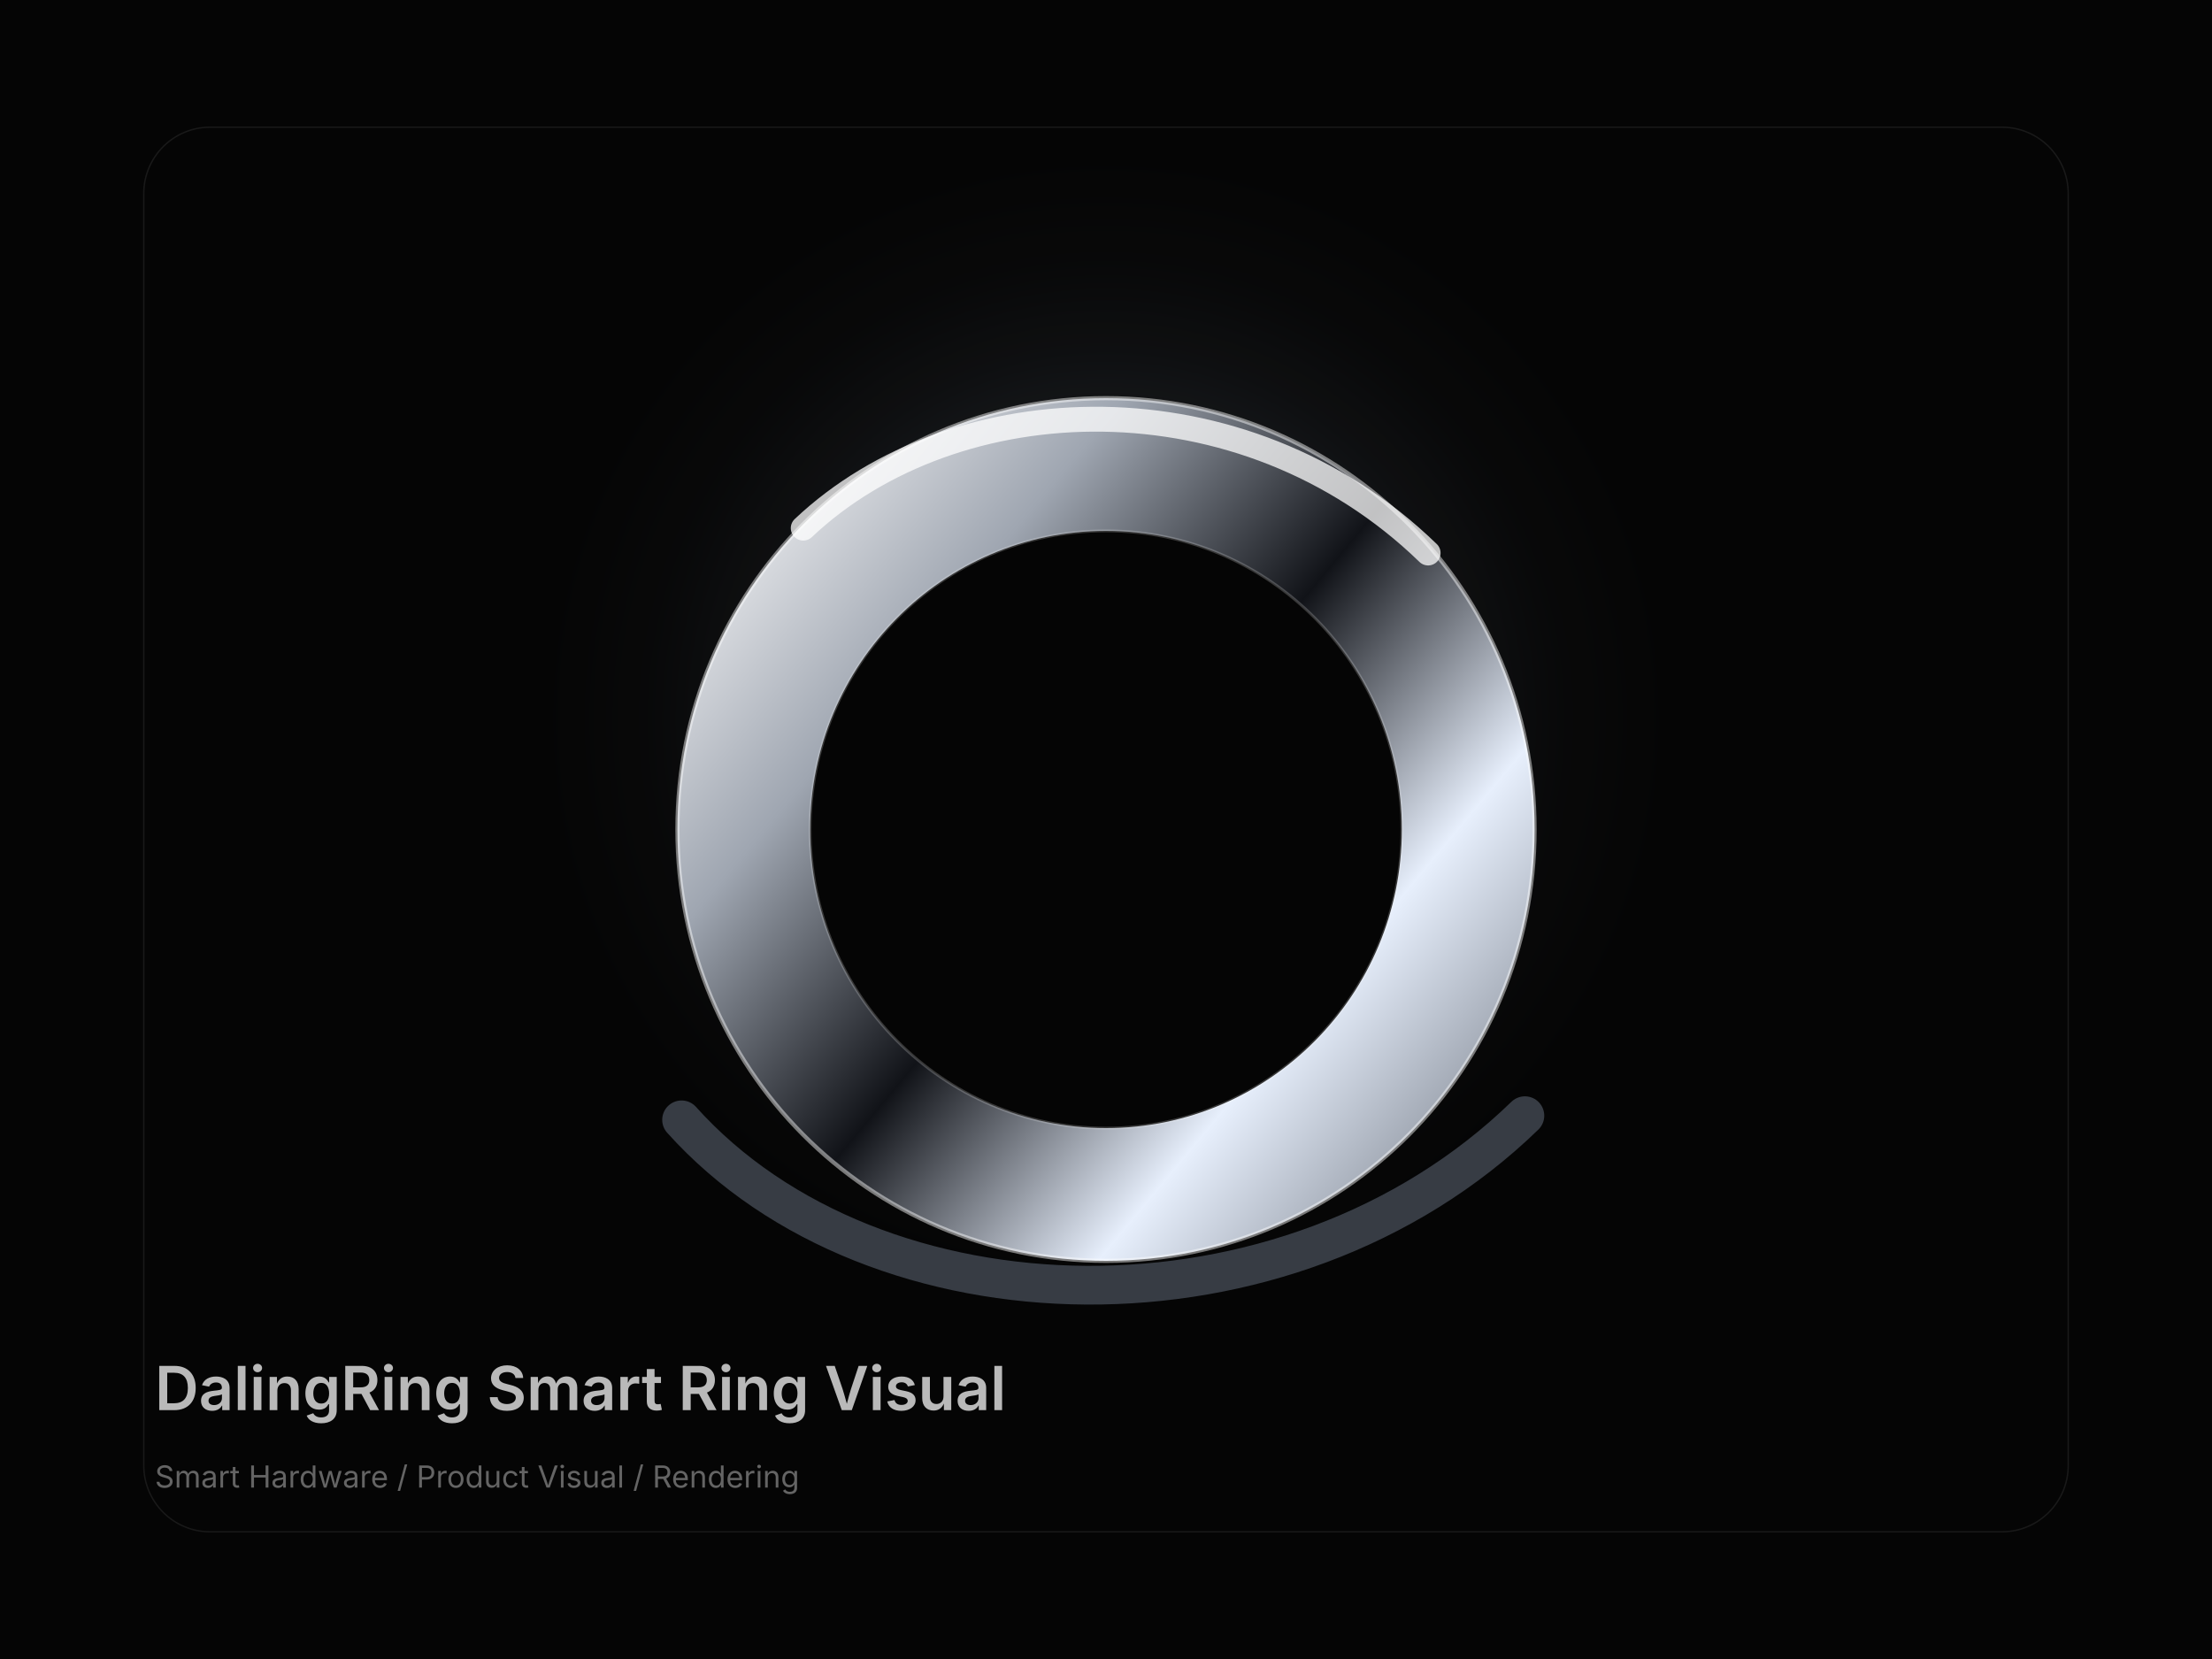
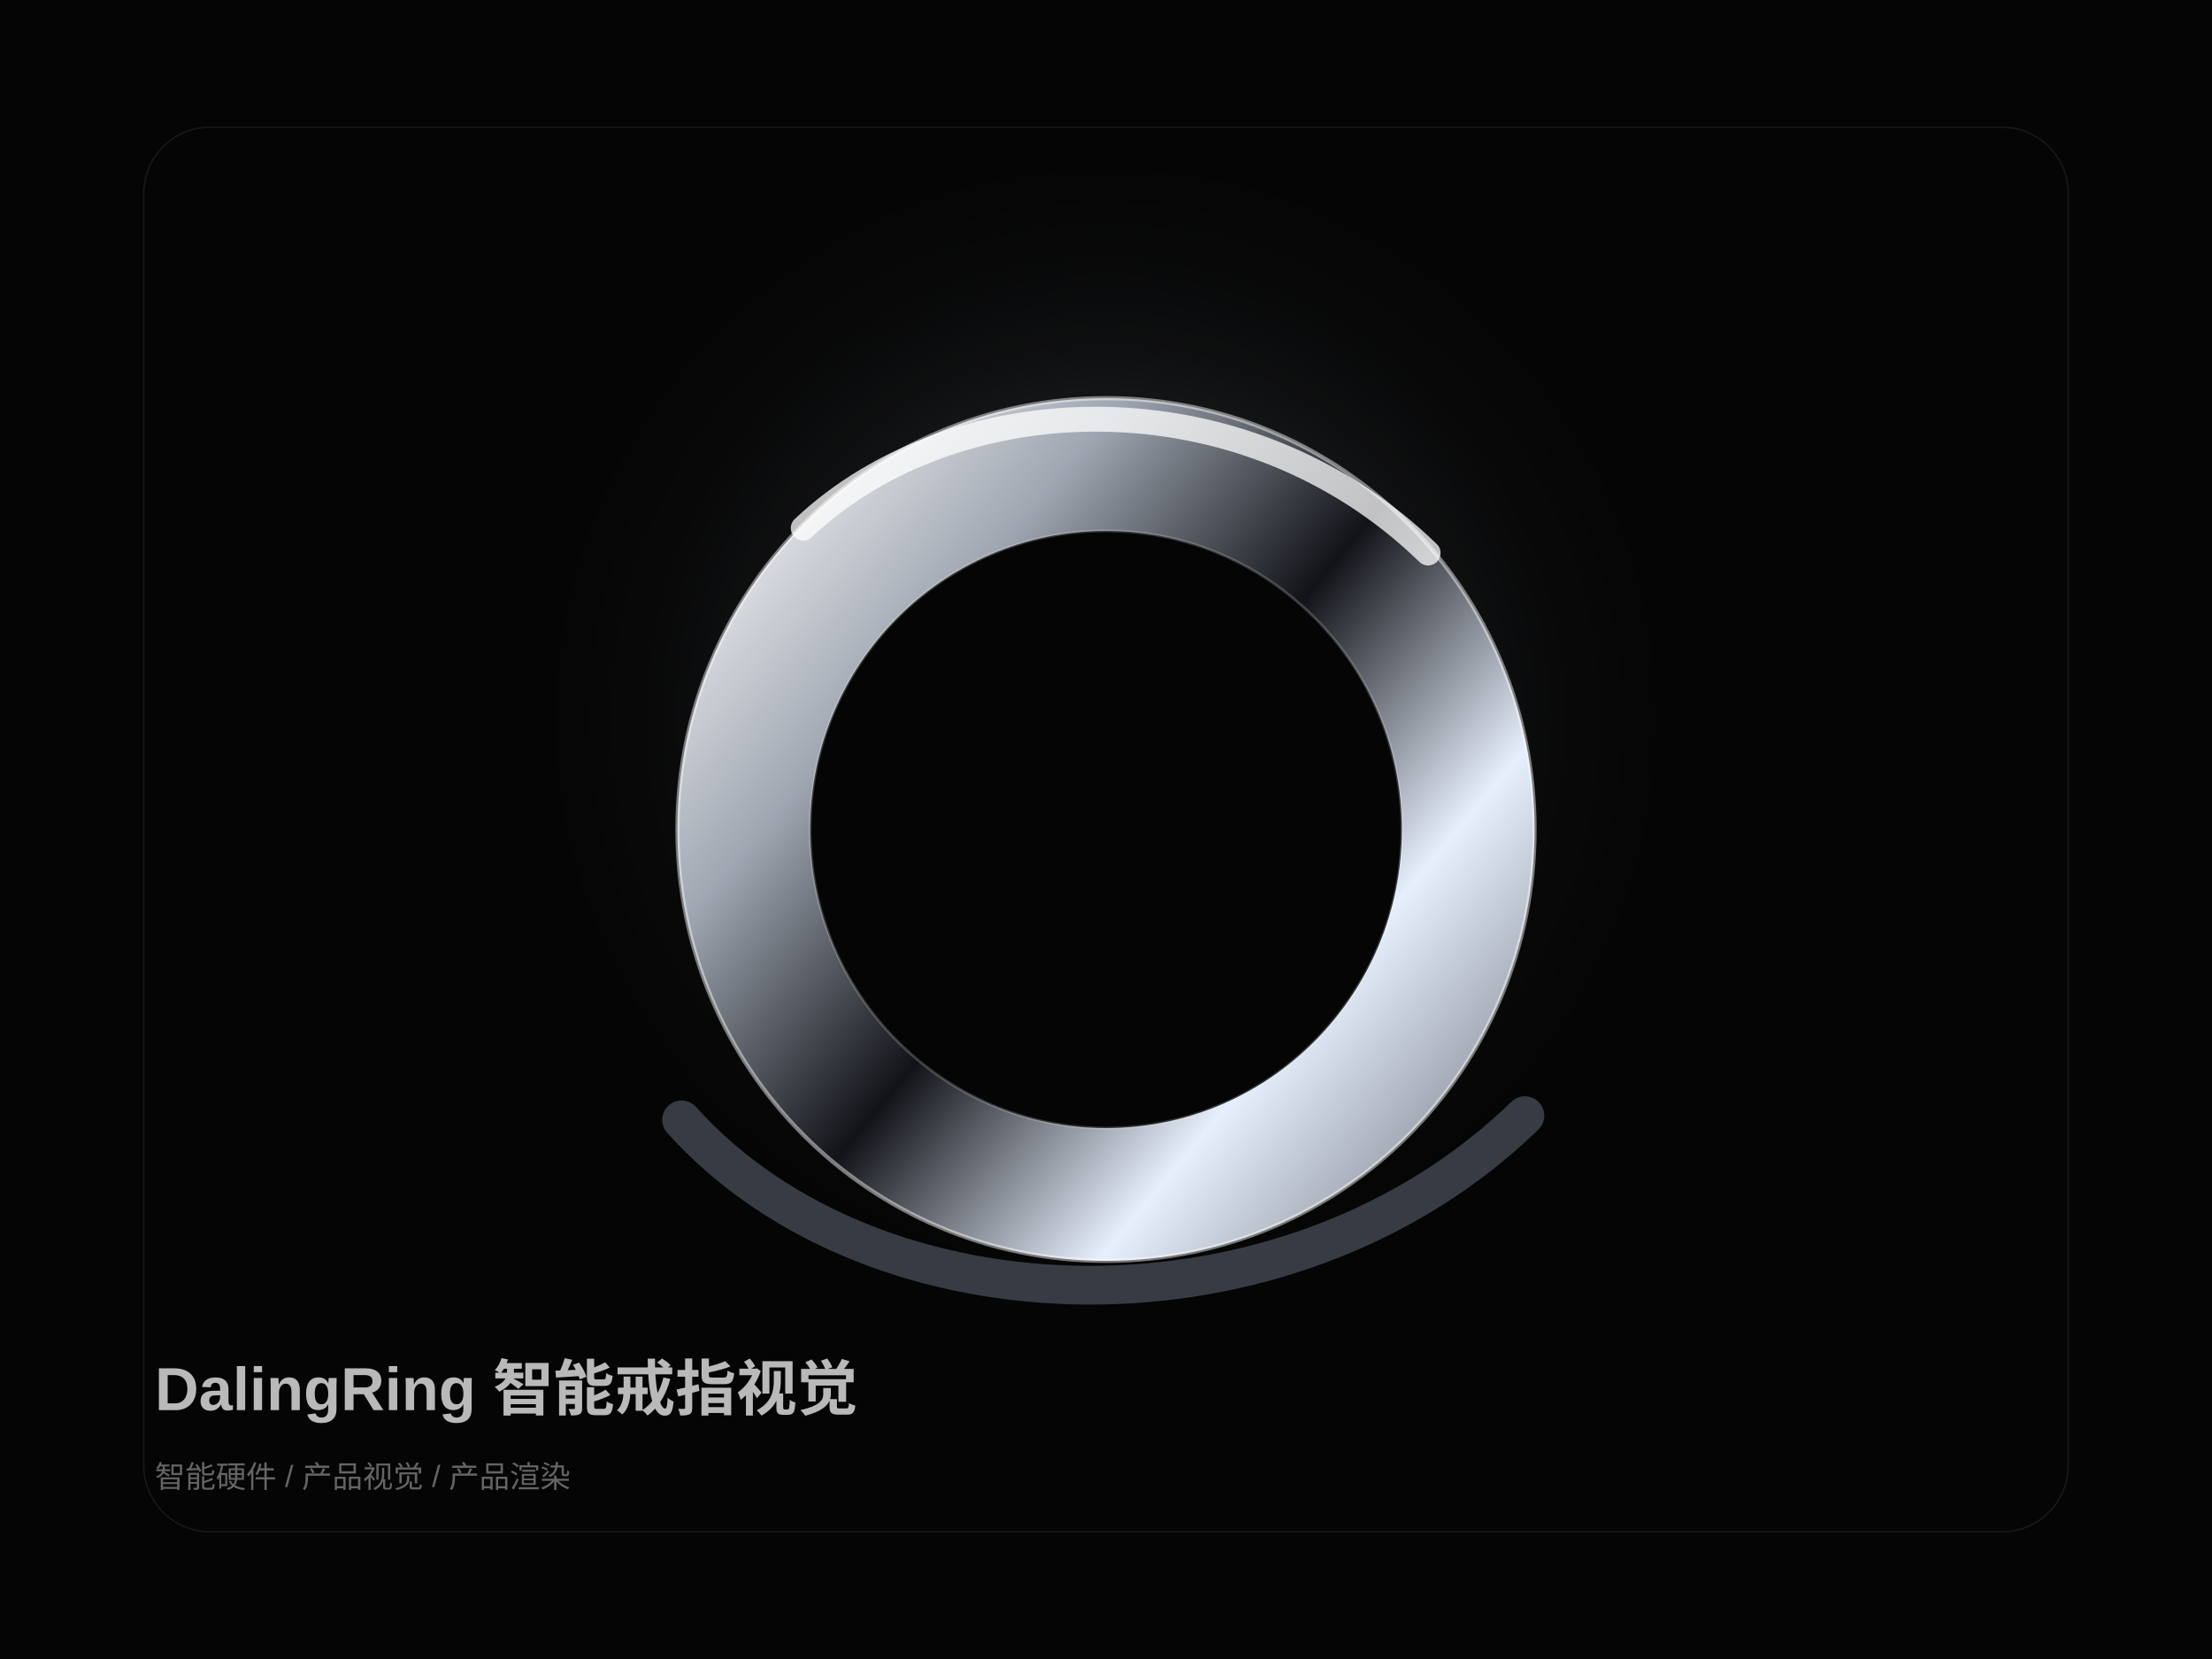
<svg xmlns="http://www.w3.org/2000/svg" width="1600" height="1200" viewBox="0 0 1600 1200" fill="none">
  <rect width="1600" height="1200" fill="#050505" />
  <circle cx="800" cy="520" r="430" fill="url(#glow)" opacity=".86" />
  <ellipse cx="800" cy="600" rx="310" ry="312" fill="url(#ring)" stroke="rgba(255,255,255,.46)" stroke-width="3" />
  <ellipse cx="800" cy="600" rx="214" ry="216" fill="#050505" stroke="rgba(255,255,255,.2)" stroke-width="2" />
  <path d="M581 382c110-104 318-112 452 18" stroke="white" stroke-opacity=".74" stroke-width="18" stroke-linecap="round" />
  <path d="M493 810c140 156 438 164 610-3" stroke="#C7D9F7" stroke-opacity=".26" stroke-width="28" stroke-linecap="round" />
  <rect x="104" y="92" width="1392" height="1016" rx="48" stroke="white" stroke-opacity=".08" />
-   <text x="112" y="1020" fill="white" fill-opacity=".72" font-family="Inter, Arial" font-size="44" font-weight="600">DalingRing Smart Ring Visual</text>
-   <text x="112" y="1076" fill="white" fill-opacity=".38" font-family="Inter, Arial" font-size="22">Smart Hardware / Product Visual / Rendering</text>
+   <text x="112" y="1020" fill="white" fill-opacity=".72" font-family="Noto Sans SC, Microsoft YaHei, Arial" font-size="44" font-weight="600">DalingRing 智能戒指视觉</text>
+   <text x="112" y="1076" fill="white" fill-opacity=".38" font-family="Noto Sans SC, Microsoft YaHei, Arial" font-size="22">智能硬件 / 产品视觉 / 产品渲染</text>
  <defs>
    <radialGradient id="glow" cx="0" cy="0" r="1" gradientUnits="userSpaceOnUse" gradientTransform="translate(800 520) rotate(90) scale(430)">
      <stop stop-color="#F8FBFF" stop-opacity=".52" />
      <stop offset=".38" stop-color="#B8CCEA" stop-opacity=".16" />
      <stop offset="1" stop-color="#050505" stop-opacity="0" />
    </radialGradient>
    <linearGradient id="ring" x1="494" y1="370" x2="1110" y2="884" gradientUnits="userSpaceOnUse">
      <stop stop-color="#F7F7F8" />
      <stop offset=".24" stop-color="#9FA6B1" />
      <stop offset=".48" stop-color="#111318" />
      <stop offset=".72" stop-color="#E7EFFC" />
      <stop offset="1" stop-color="#656B75" />
    </linearGradient>
  </defs>
</svg>
